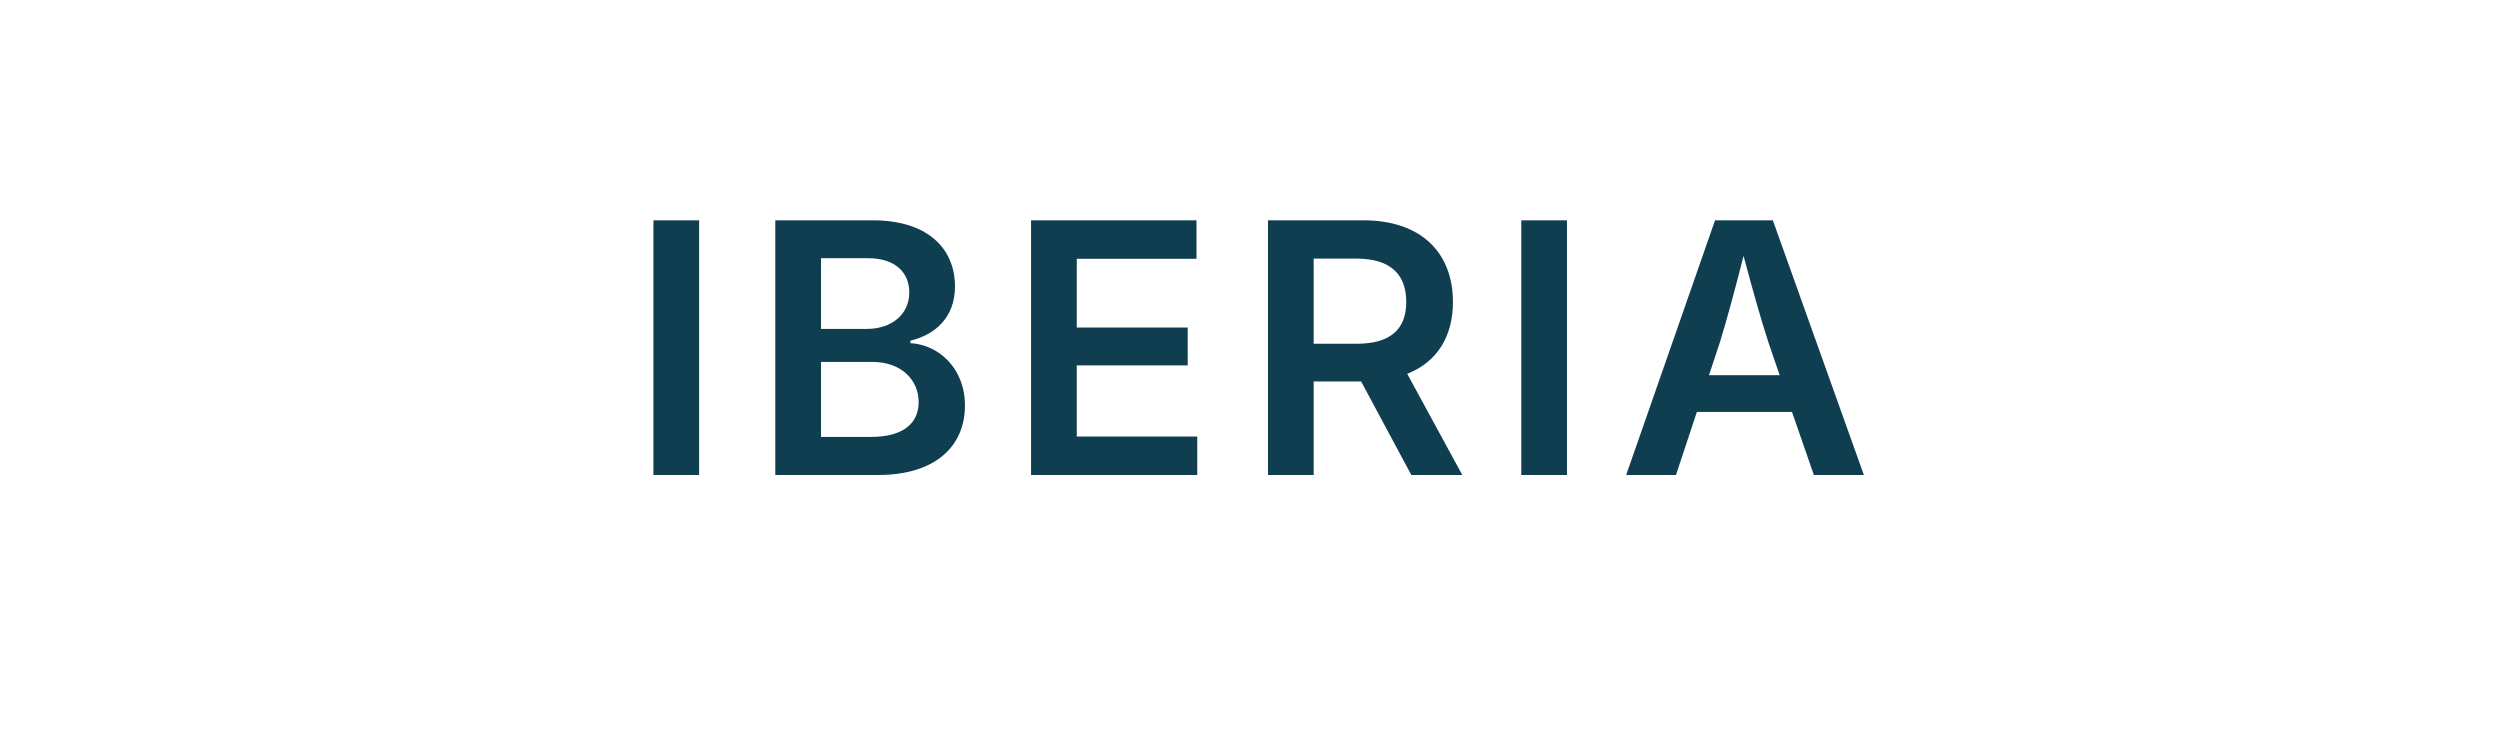
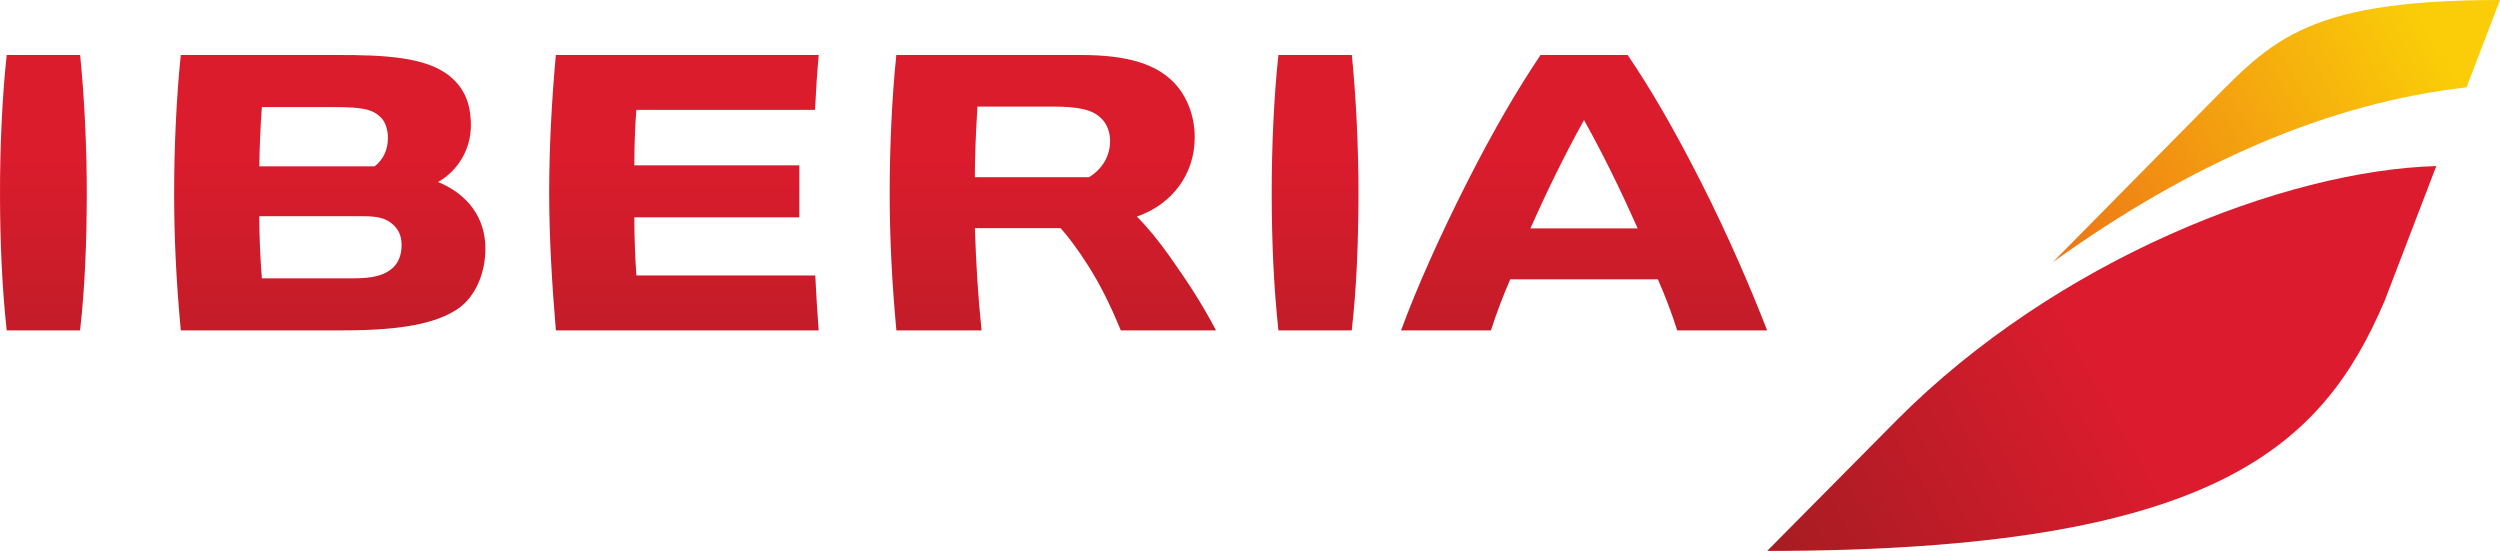
- <svg xmlns="http://www.w3.org/2000/svg" viewBox="0 0 200 60" fill="none">
-   <text x="100" y="38" font-family="Inter, sans-serif" font-size="28" font-weight="600" fill="#0F3E51" text-anchor="middle" letter-spacing="2">IBERIA</text>
+ <svg xmlns="http://www.w3.org/2000/svg" version="1.1" width="400" height="88.146" xml:space="preserve">
+   <defs id="defs6">
+     <linearGradient x1="0" y1="0" x2="1" y2="0" gradientUnits="userSpaceOnUse" gradientTransform="matrix(0,27.8148,27.8148,0,146.7636,334.9606)" spreadMethod="pad" id="linearGradient62">
+       <stop style="stop-opacity:1;stop-color:#a61c22" offset="0" id="stop64" />
+       <stop style="stop-opacity:1;stop-color:#da1c2d" offset="0.8" id="stop66" />
+       <stop style="stop-opacity:1;stop-color:#da1c2d" offset="1" id="stop68" />
+     </linearGradient>
+     <linearGradient x1="0" y1="0" x2="1" y2="0" gradientUnits="userSpaceOnUse" gradientTransform="matrix(38.6568,22.3185,22.3185,-38.6568,199.1455,332.3766)" spreadMethod="pad" id="linearGradient84">
+       <stop style="stop-opacity:1;stop-color:#a61c22" offset="0" id="stop86" />
+       <stop style="stop-opacity:1;stop-color:#dc1c2e" offset="0.5" id="stop88" />
+       <stop style="stop-opacity:1;stop-color:#dc1c2e" offset="1" id="stop90" />
+     </linearGradient>
+     <linearGradient x1="0" y1="0" x2="1" y2="0" gradientUnits="userSpaceOnUse" gradientTransform="matrix(25.9567,14.9861,14.9861,-25.9567,214.0675,351.8476)" spreadMethod="pad" id="linearGradient106">
+       <stop style="stop-opacity:1;stop-color:#ed7417" offset="0" id="stop108" />
+       <stop style="stop-opacity:1;stop-color:#facd08" offset="0.85" id="stop110" />
+       <stop style="stop-opacity:1;stop-color:#facd08" offset="1" id="stop112" />
+     </linearGradient>
+     <clipPath clipPathUnits="userSpaceOnUse" id="clipPath140">
+       <path d="m 22.375,21.901 747.25,0 0,411 -747.25,0 0,-411 z" id="path142" />
+     </clipPath>
+     <clipPath clipPathUnits="userSpaceOnUse" id="clipPath166">
+       <path d="m 22.375,21.901 747.25,0 0,411 -747.25,0 0,-411 z" id="path168" />
+     </clipPath>
+     <clipPath clipPathUnits="userSpaceOnUse" id="clipPath190">
+       <path d="m 344.092,145.042 c -1.159,-0.034 -2.321,-0.246 -3.432,-0.636 l 0,0 c -1.197,-0.422 -2.348,-1.053 -3.389,-1.898 l 0,0 c -0.966,-0.782 -1.772,-1.69 -2.411,-2.68 l 0,0 c -0.702,-1.088 -1.202,-2.277 -1.498,-3.51 l 0,0 c -0.12,-0.485 -0.201,-0.976 -0.251,-1.473 l 0,0 c -0.043,-0.373 -0.062,-0.749 -0.065,-1.125 l 0,0 c -0.007,-1.31 0.209,-2.626 0.657,-3.883 l 0,0 c 0.421,-1.186 1.048,-2.32 1.882,-3.353 l 0,0 c 0.792,-0.977 1.712,-1.788 2.715,-2.431 l 0,0 c 1.147,-0.732 2.399,-1.243 3.702,-1.53 l 0,0 c 0.41,-0.089 0.828,-0.155 1.245,-0.2 l 0,0 c 0.498,-0.053 0.993,-0.071 1.496,-0.057 l 0,0 c 1.268,0.031 2.535,0.275 3.744,0.735 l 0,0 c 1.102,0.42 2.159,1.016 3.121,1.798 l 0,0 c 1.045,0.846 1.9,1.836 2.563,2.921 l 0,0 c 0.614,1.01 1.06,2.1 1.336,3.225 l 0,0 c 0.123,0.501 0.21,1.007 0.265,1.519 l 0,0 c 0.044,0.417 0.062,0.839 0.06,1.263 l 0,0 c -0.005,1.33 -0.247,2.664 -0.724,3.937 l 0,0 c -0.422,1.117 -1.024,2.182 -1.812,3.161 l 0,0 c -0.837,1.03 -1.815,1.881 -2.889,2.538 l 0,0 c -1.138,0.7 -2.378,1.186 -3.662,1.449 l 0,0 c -0.366,0.075 -0.739,0.134 -1.113,0.173 l 0,0 c -0.396,0.042 -0.796,0.063 -1.196,0.063 l 0,0 c -0.114,0 -0.229,-0.002 -0.344,-0.006" id="path192" />
+     </clipPath>
+     <clipPath clipPathUnits="userSpaceOnUse" id="clipPath528">
+       <path d="m 22.375,21.901 747.25,0 0,411 -747.25,0 0,-411 z" id="path530" />
+     </clipPath>
+     <clipPath clipPathUnits="userSpaceOnUse" id="clipPath570">
+       <path d="m 344.518,227.191 c -1.16,-0.035 -2.322,-0.246 -3.433,-0.638 l 0,0 c -1.197,-0.422 -2.348,-1.052 -3.389,-1.897 l 0,0 c -0.966,-0.781 -1.77,-1.69 -2.411,-2.679 l 0,0 c -0.702,-1.088 -1.202,-2.276 -1.498,-3.511 l 0,0 c -0.118,-0.484 -0.2,-0.976 -0.252,-1.472 l 0,0 c -0.043,-0.373 -0.061,-0.749 -0.064,-1.125 l 0,0 c -0.007,-1.312 0.208,-2.627 0.657,-3.885 l 0,0 c 0.422,-1.185 1.048,-2.318 1.882,-3.351 l 0,0 c 0.792,-0.979 1.711,-1.79 2.717,-2.43 l 0,0 c 1.145,-0.735 2.397,-1.244 3.699,-1.531 l 0,0 c 0.412,-0.089 0.829,-0.156 1.246,-0.203 l 0,0 c 0.499,-0.049 0.995,-0.069 1.497,-0.055 l 0,0 c 1.267,0.032 2.533,0.276 3.744,0.736 l 0,0 c 1.101,0.417 2.159,1.017 3.12,1.798 l 0,0 c 1.045,0.847 1.9,1.837 2.562,2.92 l 0,0 c 0.615,1.009 1.061,2.098 1.338,3.226 l 0,0 c 0.122,0.498 0.209,1.005 0.264,1.517 l 0,0 c 0.044,0.42 0.062,0.842 0.061,1.265 l 0,0 c -0.007,1.33 -0.249,2.664 -0.725,3.935 l 0,0 c -0.422,1.116 -1.025,2.185 -1.812,3.161 l 0,0 c -0.837,1.033 -1.816,1.881 -2.889,2.538 l 0,0 c -1.136,0.701 -2.377,1.187 -3.662,1.45 l 0,0 c -0.366,0.077 -0.739,0.132 -1.113,0.173 l 0,0 c -0.394,0.041 -0.793,0.063 -1.191,0.063 l 0,0 c -0.116,0 -0.232,-0.002 -0.348,-0.005" id="path572" />
+     </clipPath>
+     <clipPath clipPathUnits="userSpaceOnUse" id="clipPath908">
+       <path d="m 22.375,21.901 747.25,0 0,411 -747.25,0 0,-411 z" id="path910" />
+     </clipPath>
+     <clipPath clipPathUnits="userSpaceOnUse" id="clipPath950">
+       <path d="m 344.476,367.042 c -1.16,-0.034 -2.322,-0.246 -3.434,-0.638 l 0,0 c -1.198,-0.421 -2.349,-1.052 -3.388,-1.896 l 0,0 c -0.968,-0.783 -1.772,-1.69 -2.411,-2.68 l 0,0 c -0.702,-1.088 -1.204,-2.276 -1.5,-3.511 l 0,0 c -0.118,-0.484 -0.199,-0.976 -0.251,-1.472 l 0,0 c -0.042,-0.373 -0.061,-0.749 -0.065,-1.125 l 0,0 c -0.007,-1.311 0.208,-2.627 0.658,-3.884 l 0,0 c 0.422,-1.185 1.049,-2.319 1.882,-3.352 l 0,0 c 0.791,-0.978 1.711,-1.789 2.716,-2.43 l 0,0 c 1.146,-0.734 2.398,-1.245 3.7,-1.53 l 0,0 c 0.412,-0.09 0.828,-0.157 1.247,-0.202 l 0,0 c 0.498,-0.052 0.993,-0.07 1.496,-0.057 l 0,0 c 1.267,0.032 2.533,0.277 3.743,0.736 l 0,0 c 1.101,0.418 2.16,1.017 3.12,1.798 l 0,0 c 1.046,0.847 1.901,1.837 2.562,2.92 l 0,0 c 0.616,1.01 1.061,2.1 1.339,3.226 l 0,0 c 0.123,0.499 0.208,1.006 0.262,1.518 l 0,0 c 0.045,0.419 0.063,0.841 0.063,1.263 l 0,0 c -0.007,1.33 -0.249,2.664 -0.726,3.937 l 0,0 c -0.42,1.116 -1.023,2.184 -1.812,3.16 l 0,0 c -0.837,1.033 -1.815,1.881 -2.889,2.539 l 0,0 c -1.136,0.7 -2.376,1.186 -3.662,1.449 l 0,0 c -0.364,0.076 -0.739,0.133 -1.111,0.173 l 0,0 c -0.399,0.041 -0.8,0.063 -1.202,0.063 l 0,0 c -0.112,0 -0.225,-0.002 -0.337,-0.005" id="path952" />
+     </clipPath>
+     <clipPath clipPathUnits="userSpaceOnUse" id="clipPath1288">
+       <path d="m 22.375,21.901 747.25,0 0,411 -747.25,0 0,-411 z" id="path1290" />
+     </clipPath>
+     <clipPath clipPathUnits="userSpaceOnUse" id="clipPath1330">
+       <path d="m 22.375,21.901 747.25,0 0,411 -747.25,0 0,-411 z" id="path1332" />
+     </clipPath>
+     <clipPath clipPathUnits="userSpaceOnUse" id="clipPath1346">
+       <path d="m 456.809,293.375 c -1.161,-0.034 -2.323,-0.245 -3.433,-0.637 l 0,0 c -1.199,-0.422 -2.349,-1.053 -3.39,-1.898 l 0,0 c -0.966,-0.782 -1.771,-1.69 -2.411,-2.68 l 0,0 c -0.702,-1.086 -1.201,-2.275 -1.497,-3.51 l 0,0 c -0.12,-0.484 -0.201,-0.975 -0.251,-1.471 l 0,0 c -0.044,-0.375 -0.062,-0.749 -0.067,-1.125 l 0,0 c -0.005,-1.312 0.209,-2.627 0.659,-3.885 l 0,0 c 0.42,-1.185 1.047,-2.319 1.882,-3.351 l 0,0 c 0.792,-0.979 1.711,-1.789 2.714,-2.431 l 0,0 c 1.148,-0.734 2.4,-1.244 3.702,-1.53 l 0,0 c 0.411,-0.089 0.829,-0.157 1.246,-0.203 l 0,0 c 0.497,-0.05 0.993,-0.068 1.495,-0.056 l 0,0 c 1.268,0.033 2.535,0.277 3.744,0.737 l 0,0 c 1.102,0.417 2.159,1.017 3.121,1.798 l 0,0 c 1.045,0.846 1.9,1.836 2.562,2.919 l 0,0 c 0.615,1.01 1.06,2.099 1.337,3.227 l 0,0 c 0.124,0.499 0.209,1.005 0.265,1.517 l 0,0 c 0.043,0.419 0.063,0.841 0.06,1.264 l 0,0 c -0.005,1.329 -0.246,2.664 -0.723,3.937 l 0,0 c -0.423,1.116 -1.025,2.183 -1.815,3.159 l 0,0 c -0.834,1.033 -1.813,1.882 -2.888,2.539 l 0,0 c -1.137,0.701 -2.377,1.186 -3.66,1.449 l 0,0 c -0.367,0.077 -0.742,0.134 -1.113,0.173 l 0,0 c -0.397,0.042 -0.797,0.063 -1.197,0.063 l 0,0 c -0.114,0 -0.228,-0.002 -0.342,-0.005" id="path1348" />
+     </clipPath>
+     <clipPath clipPathUnits="userSpaceOnUse" id="clipPath1684">
+       <path d="m 22.375,21.901 747.25,0 0,411 -747.25,0 0,-411 z" id="path1686" />
+     </clipPath>
+     <clipPath clipPathUnits="userSpaceOnUse" id="clipPath1744">
+       <path d="m 22.375,21.901 747.25,0 0,411 -747.25,0 0,-411 z" id="path1746" />
+     </clipPath>
+     <clipPath clipPathUnits="userSpaceOnUse" id="clipPath1768">
+       <path d="m 22.375,21.901 747.25,0 0,411 -747.25,0 0,-411 z" id="path1770" />
+     </clipPath>
+   </defs>
+   <g id="g10" transform="matrix(1.25,0,0,-1.25,-355.6425,617.5774)">
+     <g id="g50" transform="matrix(2.213397,0,0,2.213397,72.76317,-317.0484)">
+       <g id="g52">
+         <g id="g58">
+           <g id="g60">
+             <path d="m 184.757,363.275 c -1.28,-1.903 -2.686,-4.281 -4.231,-7.327 l 0,0 c -1.558,-3.066 -2.963,-6.208 -3.834,-8.598 l 0,0 5.197,0 c 0.318,0.996 0.705,2.004 1.115,2.95 l 0,0 8.539,0 c 0.413,-0.942 0.779,-1.891 1.118,-2.95 l 0,0 5.198,0 c -0.925,2.395 -2.27,5.516 -3.824,8.579 l 0,0 c -1.549,3.05 -2.937,5.439 -4.242,7.346 l 0,0 -5.036,0 z m 2.513,-3.763 c 1.072,-1.92 2.034,-3.867 3.105,-6.264 l 0,0 -6.202,0 c 1.045,2.35 2.008,4.296 3.097,6.264 m -39.768,3.763 c -0.254,-2.443 -0.384,-5.352 -0.384,-7.961 l 0,0 c 0,-2.589 0.129,-5.194 0.387,-7.964 l 0,0 4.926,0 c -0.212,2.061 -0.316,3.827 -0.386,5.912 l 0,0 4.957,0 c 0.361,-0.399 0.953,-1.158 1.575,-2.141 l 0,0 c 0.724,-1.138 1.283,-2.259 1.905,-3.771 l 0,0 5.507,0 c -0.723,1.379 -1.506,2.624 -2.683,4.284 l 0,0 c -0.673,0.947 -1.309,1.717 -1.892,2.294 l 0,0 c 2.066,0.726 3.344,2.47 3.344,4.59 l 0,0 c 0,1.212 -0.435,2.359 -1.191,3.151 l 0,0 c -1.075,1.111 -2.744,1.606 -5.416,1.606 l 0,0 -10.649,0 z m 4.691,-2.983 4.333,0 c 1.595,0 2.371,-0.195 2.867,-0.723 l 0,0 c 0.295,-0.296 0.471,-0.769 0.471,-1.267 l 0,0 c 0,-0.859 -0.443,-1.619 -1.22,-2.095 l 0,0 -6.602,0 c 0.003,1.177 0.053,2.518 0.151,4.085 m -24.38,2.983 c -0.235,-2.524 -0.387,-5.38 -0.387,-7.971 l 0,0 c 0,-2.579 0.172,-5.411 0.388,-7.956 l 0,0 15.197,0 c -0.079,1.062 -0.141,2.031 -0.197,3.176 l 0,0 -10.345,0 c -0.08,1.193 -0.117,2.292 -0.119,3.364 l 0,0 9.543,0 0,3.004 -9.543,0 c 0,0.873 0.03,2.149 0.118,3.208 l 0,0 10.333,0 c 0.051,1.117 0.113,2.055 0.214,3.175 l 0,0 -15.202,0 z m -21.689,0 c -0.253,-2.379 -0.386,-5.377 -0.386,-7.961 l 0,0 c 0,-2.589 0.118,-5.123 0.386,-7.964 l 0,0 9.391,0 c 3.323,0 5.369,0.385 6.639,1.253 l 0,0 c 0.979,0.672 1.585,2.007 1.585,3.486 l 0,0 c 0,1.74 -0.994,3.13 -2.738,3.841 l 0,0 c 1.16,0.652 1.898,1.907 1.898,3.264 l 0,0 c 0,1.257 -0.363,2.128 -1.178,2.82 l 0,0 c -1.369,1.165 -3.879,1.261 -6.548,1.261 l 0,0 -9.049,0 z m 4.688,-3.013 4.167,0 c 1.684,0 2.245,-0.128 2.727,-0.613 l 0,0 c 0.247,-0.25 0.394,-0.689 0.394,-1.177 l 0,0 c 0,-0.674 -0.271,-1.254 -0.766,-1.636 l 0,0 -6.669,0 c 0.016,1.191 0.064,2.299 0.147,3.426 m -0.151,-6.311 5.998,0 c 0.868,0 1.31,-0.118 1.699,-0.449 l 0,0 c 0.364,-0.311 0.533,-0.696 0.533,-1.218 l 0,0 c 0,-0.548 -0.159,-0.975 -0.485,-1.299 l 0,0 c -0.467,-0.438 -1.125,-0.625 -2.274,-0.625 l 0,0 -5.32,0 c -0.105,1.267 -0.146,2.544 -0.151,3.591 m 58.938,9.323 c -0.252,-2.279 -0.395,-5.283 -0.389,-8.097 l 0,0 c 0.006,-2.697 0.113,-5.291 0.389,-7.827 l 0,0 4.24,0 c 0.287,2.523 0.381,5.124 0.388,7.828 l 0,0 c 0.008,2.808 -0.153,5.838 -0.384,8.096 l 0,0 -4.244,0 z m -73.543,0 c -0.252,-2.279 -0.394,-5.283 -0.388,-8.097 l 0,0 c 0.006,-2.697 0.112,-5.291 0.388,-7.827 l 0,0 4.243,0 c 0.285,2.523 0.379,5.124 0.387,7.828 l 0,0 c 0.007,2.808 -0.153,5.838 -0.385,8.096 l 0,0 -4.245,0 z" style="fill:url(#linearGradient62);stroke:none" id="path70" />
+           </g>
+         </g>
+       </g>
+     </g>
+     <g id="g72" transform="matrix(2.213397,0,0,2.213397,72.76317,-317.0484)">
+       <g id="g74">
+         <g id="g80">
+           <g id="g82">
+             <path d="m 205.352,342.154 -7.487,-7.557 0,-10e-4 c 25.989,0 32.116,6.11 35.691,14.427 l 0,0 3.002,7.829 c -8.756,-0.252 -21.969,-5.413 -31.206,-14.698" style="fill:url(#linearGradient84);stroke:none" id="path92" />
+           </g>
+         </g>
+       </g>
+     </g>
+     <g id="g94" transform="matrix(2.213397,0,0,2.213397,72.76317,-317.0484)">
+       <g id="g96">
+         <g id="g102">
+           <g id="g104">
+             <path d="m 222.809,359.83 -8.424,-8.533 c 7.998,5.745 15.974,9.211 23.92,10.106 l 0,0 1.937,5.052 c -11.763,0 -13.365,-2.572 -17.433,-6.625" style="fill:url(#linearGradient106);stroke:none" id="path114" />
+           </g>
+         </g>
+       </g>
+     </g>
+   </g>
</svg>
